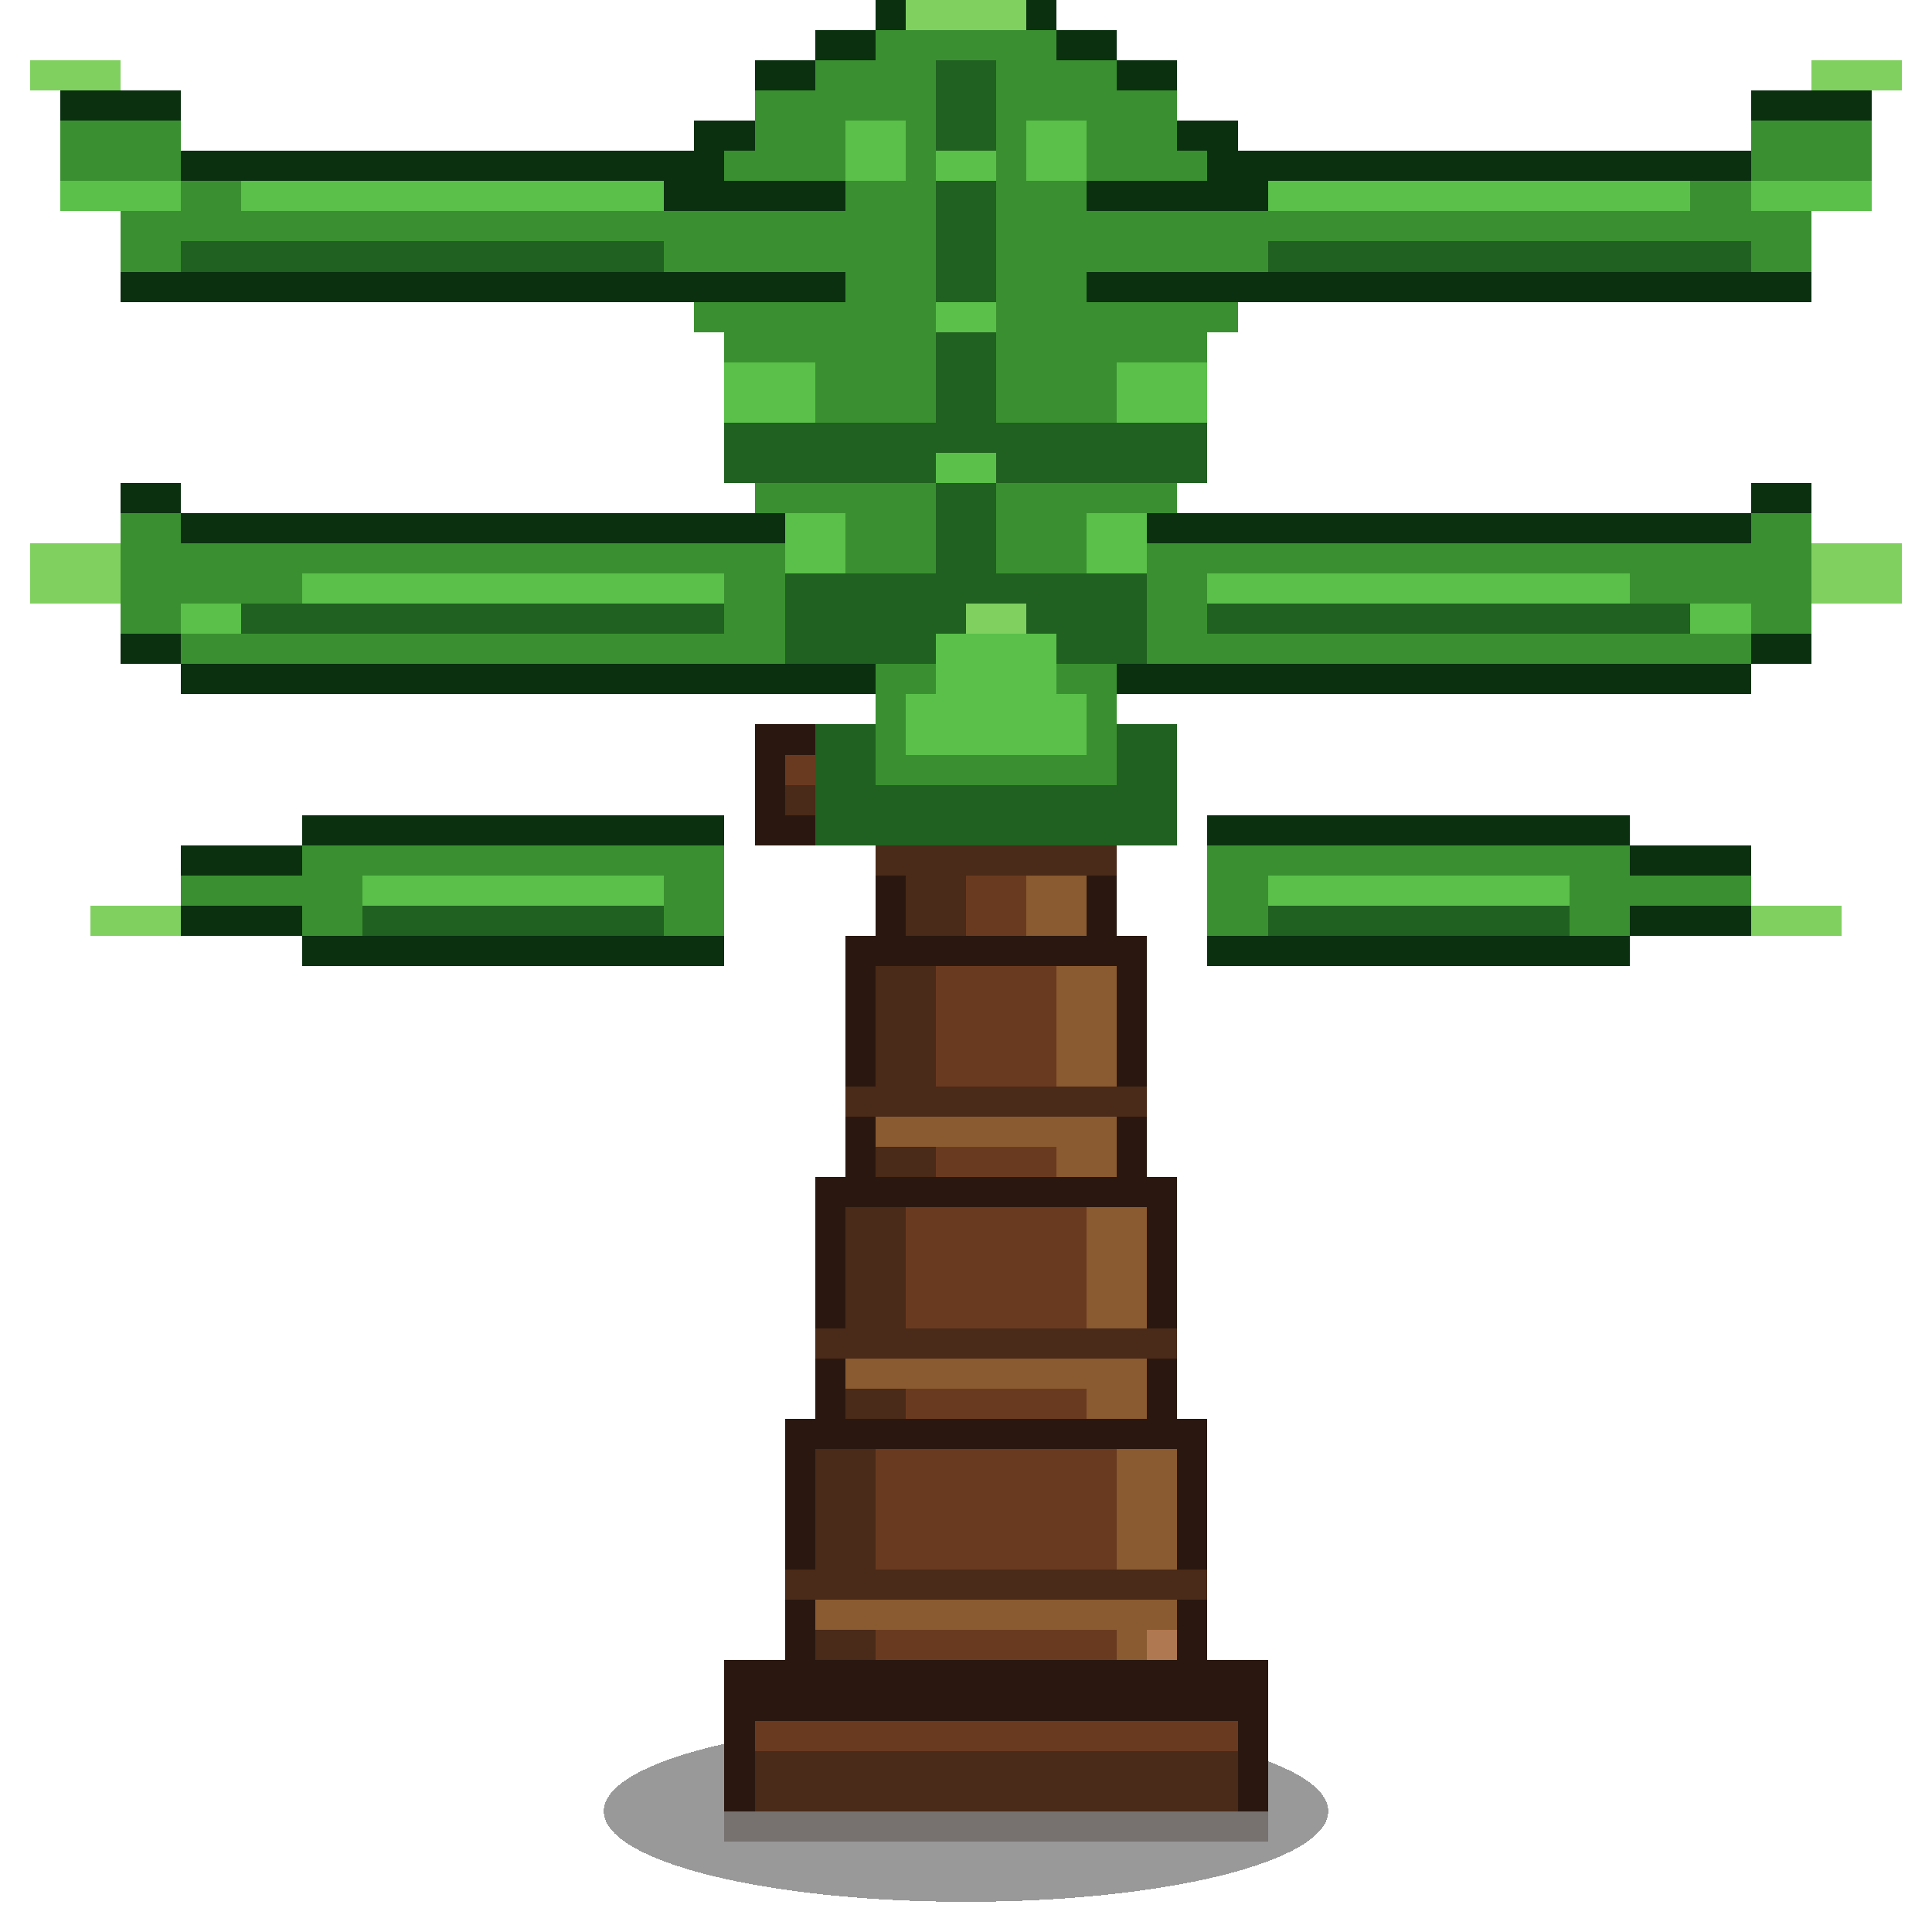
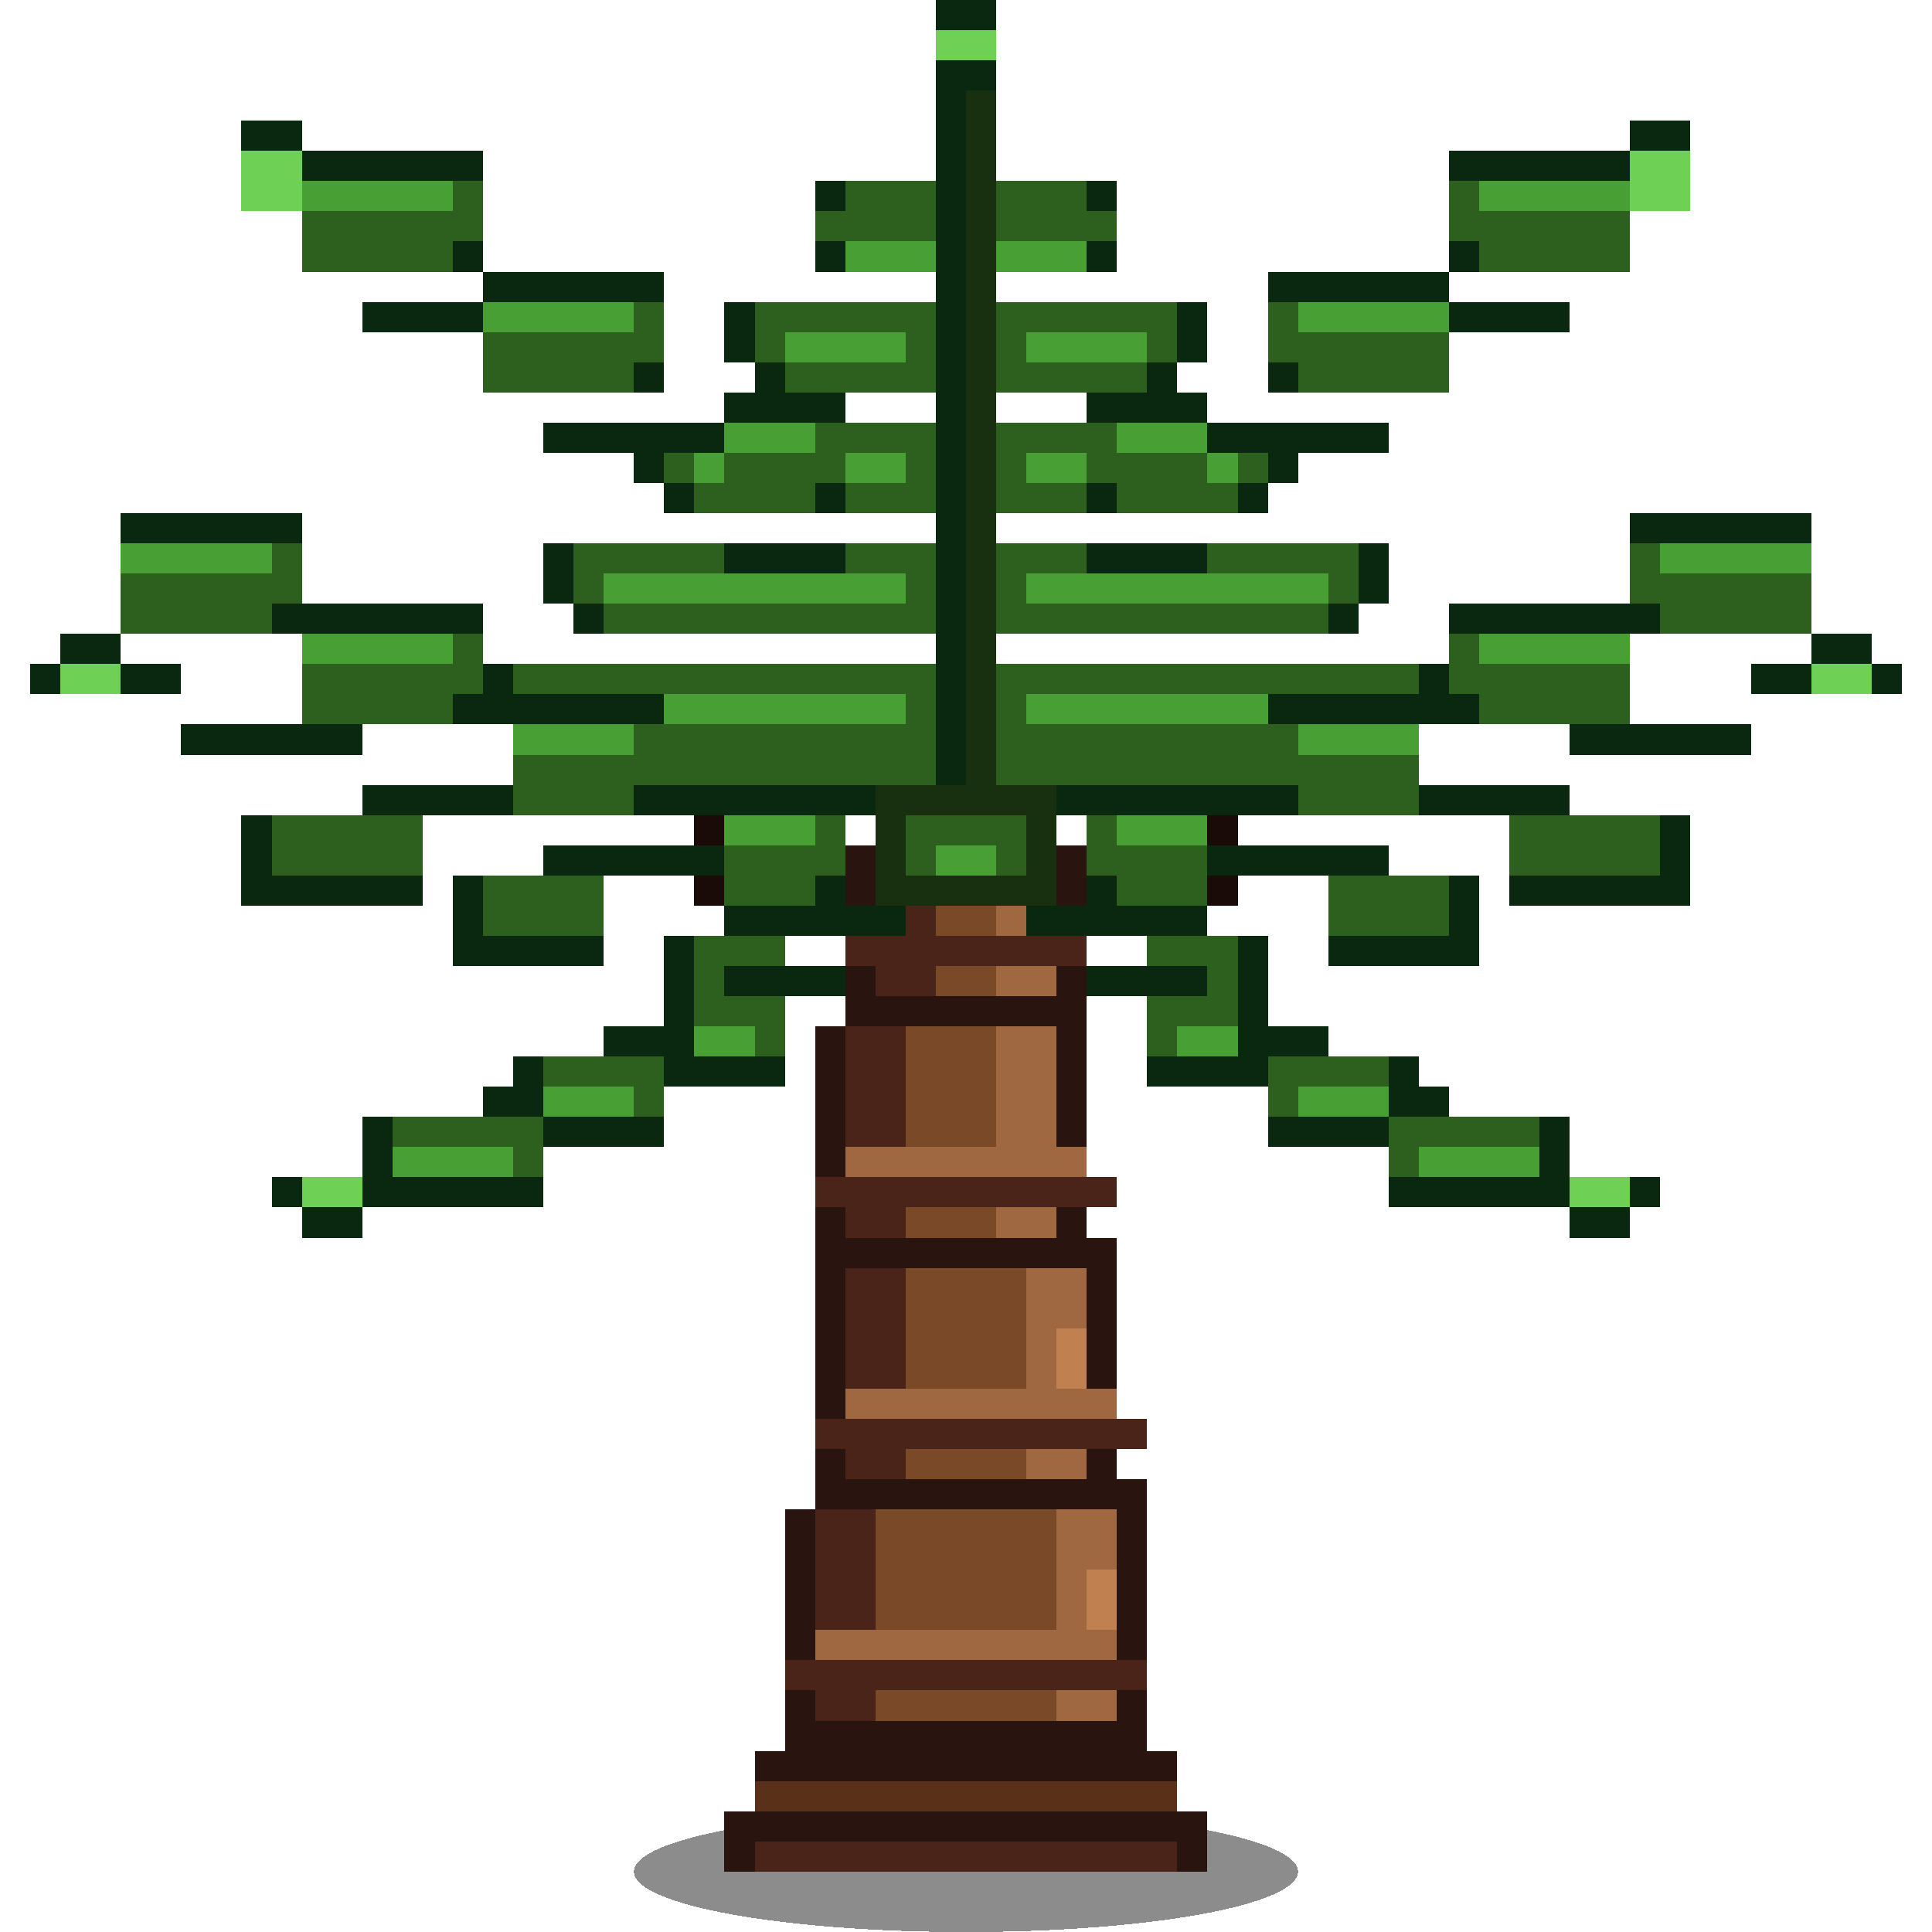
<svg xmlns="http://www.w3.org/2000/svg" viewBox="0 0 64 64" width="64" height="64" shape-rendering="crispEdges">
-   <ellipse cx="32" cy="60" rx="12" ry="3" fill="#000000" fill-opacity="0.4" />
-   <rect x="24" y="58" width="18" height="3" fill="#2a1810" fill-opacity="0.3" />
-   <rect x="24" y="56" width="18" height="4" fill="#4a2a18" />
-   <rect x="24" y="56" width="18" height="1" fill="#2a1810" />
-   <rect x="24" y="56" width="1" height="4" fill="#2a1810" />
-   <rect x="41" y="56" width="1" height="4" fill="#2a1810" />
-   <rect x="25" y="57" width="16" height="1" fill="#6a3a20" />
-   <rect x="26" y="48" width="14" height="8" fill="#6a3a20" />
-   <rect x="27" y="40" width="12" height="8" fill="#6a3a20" />
-   <rect x="28" y="32" width="10" height="8" fill="#6a3a20" />
-   <rect x="29" y="26" width="8" height="6" fill="#6a3a20" />
-   <rect x="26" y="48" width="1" height="8" fill="#2a1810" />
-   <rect x="39" y="48" width="1" height="8" fill="#2a1810" />
-   <rect x="27" y="40" width="1" height="8" fill="#2a1810" />
-   <rect x="38" y="40" width="1" height="8" fill="#2a1810" />
-   <rect x="28" y="32" width="1" height="8" fill="#2a1810" />
-   <rect x="37" y="32" width="1" height="8" fill="#2a1810" />
-   <rect x="29" y="26" width="1" height="6" fill="#2a1810" />
-   <rect x="36" y="26" width="1" height="6" fill="#2a1810" />
-   <rect x="37" y="48" width="2" height="8" fill="#8a5a30" />
-   <rect x="36" y="40" width="2" height="8" fill="#8a5a30" />
-   <rect x="35" y="32" width="2" height="8" fill="#8a5a30" />
-   <rect x="34" y="26" width="2" height="6" fill="#8a5a30" />
-   <rect x="38" y="52" width="1" height="3" fill="#b07850" />
-   <rect x="27" y="48" width="2" height="8" fill="#4a2a18" />
-   <rect x="28" y="40" width="2" height="8" fill="#4a2a18" />
-   <rect x="29" y="32" width="2" height="8" fill="#4a2a18" />
-   <rect x="30" y="26" width="2" height="6" fill="#4a2a18" />
-   <rect x="24" y="55" width="18" height="1" fill="#2a1810" />
-   <rect x="26" y="47" width="14" height="1" fill="#2a1810" />
-   <rect x="27" y="39" width="12" height="1" fill="#2a1810" />
-   <rect x="28" y="31" width="10" height="1" fill="#2a1810" />
-   <rect x="26" y="52" width="14" height="1" fill="#4a2a18" />
-   <rect x="27" y="44" width="12" height="1" fill="#4a2a18" />
-   <rect x="28" y="36" width="10" height="1" fill="#4a2a18" />
-   <rect x="29" y="28" width="8" height="1" fill="#4a2a18" />
-   <rect x="27" y="53" width="12" height="1" fill="#8a5a30" />
-   <rect x="28" y="45" width="10" height="1" fill="#8a5a30" />
-   <rect x="29" y="37" width="8" height="1" fill="#8a5a30" />
-   <rect x="30" y="22" width="4" height="4" fill="#4a2a18" />
-   <rect x="30" y="22" width="4" height="1" fill="#2a1810" />
-   <rect x="30" y="22" width="1" height="4" fill="#2a1810" />
-   <rect x="33" y="22" width="1" height="4" fill="#2a1810" />
-   <rect x="30" y="25" width="4" height="1" fill="#2a1810" />
-   <rect x="31" y="23" width="2" height="1" fill="#6a3a20" />
-   <rect x="25" y="24" width="4" height="4" fill="#4a2a18" />
-   <rect x="25" y="24" width="4" height="1" fill="#2a1810" />
-   <rect x="25" y="24" width="1" height="4" fill="#2a1810" />
-   <rect x="28" y="24" width="1" height="4" fill="#2a1810" />
-   <rect x="25" y="27" width="4" height="1" fill="#2a1810" />
-   <rect x="26" y="25" width="2" height="1" fill="#6a3a20" />
-   <rect x="35" y="24" width="4" height="4" fill="#4a2a18" />
-   <rect x="35" y="24" width="4" height="1" fill="#2a1810" />
-   <rect x="35" y="24" width="1" height="4" fill="#2a1810" />
-   <rect x="38" y="24" width="1" height="4" fill="#2a1810" />
-   <rect x="35" y="27" width="4" height="1" fill="#2a1810" />
-   <rect x="36" y="25" width="2" height="1" fill="#6a3a20" />
-   <rect x="29" y="0" width="6" height="1" fill="#0a3010" />
-   <rect x="27" y="1" width="10" height="1" fill="#0a3010" />
-   <rect x="25" y="2" width="14" height="1" fill="#0a3010" />
-   <rect x="23" y="4" width="18" height="1" fill="#0a3010" />
-   <rect x="25" y="22" width="14" height="1" fill="#0a3010" />
-   <rect x="29" y="1" width="6" height="1" fill="#3a9030" />
-   <rect x="27" y="2" width="10" height="2" fill="#3a9030" />
-   <rect x="25" y="3" width="14" height="3" fill="#3a9030" />
-   <rect x="23" y="5" width="18" height="6" fill="#3a9030" />
-   <rect x="24" y="11" width="16" height="5" fill="#3a9030" />
-   <rect x="25" y="16" width="14" height="6" fill="#3a9030" />
-   <rect x="24" y="14" width="16" height="2" fill="#206020" />
-   <rect x="25" y="19" width="14" height="3" fill="#206020" />
-   <rect x="31" y="2" width="2" height="20" fill="#206020" />
-   <rect x="31" y="5" width="2" height="1" fill="#5ac04a" />
-   <rect x="31" y="10" width="2" height="1" fill="#5ac04a" />
-   <rect x="31" y="15" width="2" height="1" fill="#5ac04a" />
-   <rect x="28" y="4" width="2" height="2" fill="#5ac04a" />
-   <rect x="34" y="4" width="2" height="2" fill="#5ac04a" />
-   <rect x="25" y="7" width="3" height="2" fill="#5ac04a" />
-   <rect x="36" y="7" width="3" height="2" fill="#5ac04a" />
-   <rect x="24" y="12" width="3" height="2" fill="#5ac04a" />
-   <rect x="37" y="12" width="3" height="2" fill="#5ac04a" />
-   <rect x="25" y="17" width="3" height="2" fill="#5ac04a" />
-   <rect x="36" y="17" width="3" height="2" fill="#5ac04a" />
-   <rect x="30" y="0" width="4" height="1" fill="#80d060" />
-   <rect x="40" y="6" width="20" height="3" fill="#3a9030" />
-   <rect x="40" y="5" width="20" height="1" fill="#0a3010" />
-   <rect x="40" y="9" width="20" height="1" fill="#0a3010" />
-   <rect x="40" y="8" width="18" height="1" fill="#206020" />
-   <rect x="42" y="6" width="14" height="1" fill="#5ac04a" />
-   <rect x="58" y="4" width="4" height="2" fill="#3a9030" />
-   <rect x="58" y="3" width="4" height="1" fill="#0a3010" />
-   <rect x="58" y="6" width="4" height="1" fill="#5ac04a" />
-   <rect x="60" y="2" width="3" height="1" fill="#80d060" />
-   <rect x="36" y="7" width="6" height="2" fill="#3a9030" />
-   <rect x="36" y="6" width="6" height="1" fill="#0a3010" />
-   <rect x="36" y="9" width="6" height="1" fill="#0a3010" />
-   <rect x="4" y="6" width="20" height="3" fill="#3a9030" />
-   <rect x="4" y="5" width="20" height="1" fill="#0a3010" />
-   <rect x="4" y="9" width="20" height="1" fill="#0a3010" />
-   <rect x="6" y="8" width="18" height="1" fill="#206020" />
-   <rect x="8" y="6" width="14" height="1" fill="#5ac04a" />
-   <rect x="2" y="4" width="4" height="2" fill="#3a9030" />
-   <rect x="2" y="3" width="4" height="1" fill="#0a3010" />
-   <rect x="2" y="6" width="4" height="1" fill="#5ac04a" />
-   <rect x="1" y="2" width="3" height="1" fill="#80d060" />
-   <rect x="22" y="7" width="6" height="2" fill="#3a9030" />
-   <rect x="22" y="6" width="6" height="1" fill="#0a3010" />
-   <rect x="22" y="9" width="6" height="1" fill="#0a3010" />
-   <rect x="38" y="18" width="20" height="4" fill="#3a9030" />
-   <rect x="38" y="17" width="20" height="1" fill="#0a3010" />
-   <rect x="38" y="22" width="20" height="1" fill="#0a3010" />
-   <rect x="40" y="20" width="16" height="1" fill="#206020" />
-   <rect x="40" y="19" width="14" height="1" fill="#5ac04a" />
-   <rect x="56" y="20" width="4" height="1" fill="#5ac04a" />
-   <rect x="58" y="17" width="2" height="4" fill="#3a9030" />
-   <rect x="58" y="16" width="2" height="1" fill="#0a3010" />
-   <rect x="58" y="21" width="2" height="1" fill="#0a3010" />
-   <rect x="60" y="18" width="3" height="2" fill="#80d060" />
-   <rect x="6" y="18" width="20" height="4" fill="#3a9030" />
-   <rect x="6" y="17" width="20" height="1" fill="#0a3010" />
-   <rect x="6" y="22" width="20" height="1" fill="#0a3010" />
-   <rect x="8" y="20" width="16" height="1" fill="#206020" />
-   <rect x="10" y="19" width="14" height="1" fill="#5ac04a" />
-   <rect x="4" y="20" width="4" height="1" fill="#5ac04a" />
-   <rect x="4" y="17" width="2" height="4" fill="#3a9030" />
-   <rect x="4" y="16" width="2" height="1" fill="#0a3010" />
-   <rect x="4" y="21" width="2" height="1" fill="#0a3010" />
-   <rect x="1" y="18" width="3" height="2" fill="#80d060" />
-   <rect x="40" y="28" width="14" height="3" fill="#3a9030" />
-   <rect x="40" y="27" width="14" height="1" fill="#0a3010" />
-   <rect x="40" y="31" width="14" height="1" fill="#0a3010" />
-   <rect x="42" y="30" width="10" height="1" fill="#206020" />
-   <rect x="42" y="29" width="10" height="1" fill="#5ac04a" />
-   <rect x="54" y="29" width="4" height="1" fill="#3a9030" />
-   <rect x="54" y="28" width="4" height="1" fill="#0a3010" />
-   <rect x="54" y="30" width="4" height="1" fill="#0a3010" />
-   <rect x="58" y="30" width="3" height="1" fill="#80d060" />
-   <rect x="10" y="28" width="14" height="3" fill="#3a9030" />
-   <rect x="10" y="27" width="14" height="1" fill="#0a3010" />
-   <rect x="10" y="31" width="14" height="1" fill="#0a3010" />
-   <rect x="12" y="30" width="10" height="1" fill="#206020" />
-   <rect x="12" y="29" width="10" height="1" fill="#5ac04a" />
-   <rect x="6" y="29" width="4" height="1" fill="#3a9030" />
-   <rect x="6" y="28" width="4" height="1" fill="#0a3010" />
-   <rect x="6" y="30" width="4" height="1" fill="#0a3010" />
-   <rect x="3" y="30" width="3" height="1" fill="#80d060" />
-   <rect x="27" y="24" width="12" height="4" fill="#206020" />
-   <rect x="29" y="22" width="8" height="4" fill="#3a9030" />
-   <rect x="30" y="23" width="6" height="2" fill="#5ac04a" />
-   <rect x="31" y="21" width="4" height="2" fill="#5ac04a" />
-   <rect x="32" y="20" width="2" height="1" fill="#80d060" />
+   <ellipse cx="32" cy="62" rx="11" ry="2" fill="#000000" fill-opacity="0.45" />
+   <rect x="25" y="58" width="14" height="4" fill="#5a3018" />
+   <rect x="24" y="60" width="16" height="2" fill="#4a2418" />
+   <rect x="25" y="58" width="14" height="1" fill="#2a1410" />
+   <rect x="24" y="60" width="16" height="1" fill="#2a1410" />
+   <rect x="24" y="60" width="1" height="2" fill="#2a1410" />
+   <rect x="39" y="60" width="1" height="2" fill="#2a1410" />
+   <rect x="26" y="50" width="12" height="8" fill="#7a4a28" />
+   <rect x="27" y="42" width="10" height="8" fill="#7a4a28" />
+   <rect x="27" y="34" width="9" height="8" fill="#7a4a28" />
+   <rect x="28" y="28" width="8" height="6" fill="#7a4a28" />
+   <rect x="26" y="50" width="1" height="8" fill="#2a1410" />
+   <rect x="37" y="50" width="1" height="8" fill="#2a1410" />
+   <rect x="27" y="42" width="1" height="8" fill="#2a1410" />
+   <rect x="36" y="42" width="1" height="8" fill="#2a1410" />
+   <rect x="27" y="34" width="1" height="8" fill="#2a1410" />
+   <rect x="35" y="34" width="1" height="8" fill="#2a1410" />
+   <rect x="28" y="28" width="1" height="6" fill="#2a1410" />
+   <rect x="35" y="28" width="1" height="6" fill="#2a1410" />
+   <rect x="35" y="50" width="2" height="8" fill="#a06840" />
+   <rect x="34" y="42" width="2" height="8" fill="#a06840" />
+   <rect x="33" y="34" width="2" height="8" fill="#a06840" />
+   <rect x="33" y="28" width="2" height="6" fill="#a06840" />
+   <rect x="36" y="52" width="1" height="4" fill="#c08050" />
+   <rect x="35" y="44" width="1" height="4" fill="#c08050" />
+   <rect x="27" y="50" width="2" height="8" fill="#4a2418" />
+   <rect x="28" y="42" width="2" height="8" fill="#4a2418" />
+   <rect x="28" y="34" width="2" height="8" fill="#4a2418" />
+   <rect x="29" y="28" width="2" height="6" fill="#4a2418" />
+   <rect x="26" y="57" width="12" height="1" fill="#2a1410" />
+   <rect x="27" y="49" width="11" height="1" fill="#2a1410" />
+   <rect x="27" y="41" width="10" height="1" fill="#2a1410" />
+   <rect x="28" y="33" width="8" height="1" fill="#2a1410" />
+   <rect x="26" y="55" width="12" height="1" fill="#4a2418" />
+   <rect x="27" y="47" width="11" height="1" fill="#4a2418" />
+   <rect x="27" y="39" width="10" height="1" fill="#4a2418" />
+   <rect x="28" y="31" width="8" height="1" fill="#4a2418" />
+   <rect x="27" y="54" width="10" height="1" fill="#a06840" />
+   <rect x="28" y="46" width="9" height="1" fill="#a06840" />
+   <rect x="28" y="38" width="8" height="1" fill="#a06840" />
+   <rect x="23" y="26" width="4" height="4" fill="#3a1f10" />
+   <rect x="23" y="26" width="4" height="1" fill="#1a0a08" />
+   <rect x="23" y="26" width="1" height="4" fill="#1a0a08" />
+   <rect x="26" y="26" width="1" height="4" fill="#1a0a08" />
+   <rect x="23" y="29" width="4" height="1" fill="#1a0a08" />
+   <rect x="24" y="27" width="2" height="1" fill="#6a3a20" />
+   <rect x="24" y="27" width="1" height="1" fill="#8a5a30" />
+   <rect x="37" y="26" width="4" height="4" fill="#3a1f10" />
+   <rect x="37" y="26" width="4" height="1" fill="#1a0a08" />
+   <rect x="37" y="26" width="1" height="4" fill="#1a0a08" />
+   <rect x="40" y="26" width="1" height="4" fill="#1a0a08" />
+   <rect x="37" y="29" width="4" height="1" fill="#1a0a08" />
+   <rect x="38" y="27" width="2" height="1" fill="#6a3a20" />
+   <rect x="38" y="27" width="1" height="1" fill="#8a5a30" />
+   <rect x="28" y="22" width="4" height="4" fill="#3a1f10" />
+   <rect x="28" y="22" width="4" height="1" fill="#1a0a08" />
+   <rect x="28" y="22" width="1" height="4" fill="#1a0a08" />
+   <rect x="31" y="22" width="1" height="4" fill="#1a0a08" />
+   <rect x="28" y="25" width="4" height="1" fill="#1a0a08" />
+   <rect x="29" y="23" width="2" height="1" fill="#6a3a20" />
+   <rect x="29" y="23" width="1" height="1" fill="#8a5a30" />
+   <rect x="32" y="22" width="4" height="4" fill="#3a1f10" />
+   <rect x="32" y="22" width="4" height="1" fill="#1a0a08" />
+   <rect x="32" y="22" width="1" height="4" fill="#1a0a08" />
+   <rect x="35" y="22" width="1" height="4" fill="#1a0a08" />
+   <rect x="32" y="25" width="4" height="1" fill="#1a0a08" />
+   <rect x="33" y="23" width="2" height="1" fill="#6a3a20" />
+   <rect x="33" y="23" width="1" height="1" fill="#8a5a30" />
+   <rect x="31" y="2" width="2" height="26" fill="#2d5f1e" />
+   <rect x="31" y="2" width="1" height="26" fill="#0a2810" />
+   <rect x="32" y="2" width="1" height="26" fill="#183010" />
+   <rect x="31" y="2" width="2" height="1" fill="#0a2810" />
+   <rect x="28" y="6" width="3" height="1" fill="#2d5f1e" />
+   <rect x="27" y="7" width="4" height="2" fill="#2d5f1e" />
+   <rect x="28" y="8" width="3" height="1" fill="#48a035" />
+   <rect x="27" y="8" width="1" height="1" fill="#0a2810" />
+   <rect x="27" y="6" width="1" height="1" fill="#0a2810" />
+   <rect x="25" y="10" width="6" height="2" fill="#2d5f1e" />
+   <rect x="26" y="12" width="5" height="1" fill="#2d5f1e" />
+   <rect x="26" y="11" width="4" height="1" fill="#48a035" />
+   <rect x="24" y="10" width="1" height="2" fill="#0a2810" />
+   <rect x="25" y="12" width="1" height="1" fill="#0a2810" />
+   <rect x="22" y="14" width="9" height="2" fill="#2d5f1e" />
+   <rect x="23" y="16" width="8" height="1" fill="#2d5f1e" />
+   <rect x="23" y="15" width="7" height="1" fill="#48a035" />
+   <rect x="21" y="14" width="1" height="2" fill="#0a2810" />
+   <rect x="22" y="16" width="1" height="1" fill="#0a2810" />
+   <rect x="19" y="18" width="12" height="2" fill="#2d5f1e" />
+   <rect x="20" y="20" width="11" height="1" fill="#2d5f1e" />
+   <rect x="20" y="19" width="10" height="1" fill="#48a035" />
+   <rect x="18" y="18" width="1" height="2" fill="#0a2810" />
+   <rect x="19" y="20" width="1" height="1" fill="#0a2810" />
+   <rect x="17" y="22" width="14" height="2" fill="#2d5f1e" />
+   <rect x="18" y="24" width="13" height="2" fill="#2d5f1e" />
+   <rect x="18" y="23" width="12" height="1" fill="#48a035" />
+   <rect x="16" y="22" width="1" height="2" fill="#0a2810" />
+   <rect x="17" y="26" width="13" height="1" fill="#0a2810" />
+   <rect x="17" y="24" width="1" height="2" fill="#0a2810" />
+   <rect x="33" y="6" width="3" height="1" fill="#2d5f1e" />
+   <rect x="33" y="7" width="4" height="2" fill="#2d5f1e" />
+   <rect x="33" y="8" width="3" height="1" fill="#48a035" />
+   <rect x="36" y="8" width="1" height="1" fill="#0a2810" />
+   <rect x="36" y="6" width="1" height="1" fill="#0a2810" />
+   <rect x="33" y="10" width="6" height="2" fill="#2d5f1e" />
+   <rect x="33" y="12" width="5" height="1" fill="#2d5f1e" />
+   <rect x="34" y="11" width="4" height="1" fill="#48a035" />
+   <rect x="39" y="10" width="1" height="2" fill="#0a2810" />
+   <rect x="38" y="12" width="1" height="1" fill="#0a2810" />
+   <rect x="33" y="14" width="9" height="2" fill="#2d5f1e" />
+   <rect x="33" y="16" width="8" height="1" fill="#2d5f1e" />
+   <rect x="34" y="15" width="7" height="1" fill="#48a035" />
+   <rect x="42" y="14" width="1" height="2" fill="#0a2810" />
+   <rect x="41" y="16" width="1" height="1" fill="#0a2810" />
+   <rect x="33" y="18" width="12" height="2" fill="#2d5f1e" />
+   <rect x="33" y="20" width="11" height="1" fill="#2d5f1e" />
+   <rect x="34" y="19" width="10" height="1" fill="#48a035" />
+   <rect x="45" y="18" width="1" height="2" fill="#0a2810" />
+   <rect x="44" y="20" width="1" height="1" fill="#0a2810" />
+   <rect x="33" y="22" width="14" height="2" fill="#2d5f1e" />
+   <rect x="33" y="24" width="13" height="2" fill="#2d5f1e" />
+   <rect x="34" y="23" width="12" height="1" fill="#48a035" />
+   <rect x="47" y="22" width="1" height="2" fill="#0a2810" />
+   <rect x="46" y="24" width="1" height="2" fill="#0a2810" />
+   <rect x="33" y="26" width="13" height="1" fill="#0a2810" />
+   <rect x="31" y="0" width="2" height="2" fill="#6ed055" />
+   <rect x="31" y="0" width="2" height="1" fill="#0a2810" />
+   <rect x="34" y="30" width="6" height="1" fill="#0a2810" />
+   <rect x="40" y="28" width="6" height="1" fill="#0a2810" />
+   <rect x="46" y="26" width="6" height="1" fill="#0a2810" />
+   <rect x="52" y="24" width="6" height="1" fill="#0a2810" />
+   <rect x="58" y="22" width="4" height="1" fill="#0a2810" />
+   <rect x="36" y="26" width="4" height="4" fill="#2d5f1e" />
+   <rect x="36" y="26" width="4" height="1" fill="#0a2810" />
+   <rect x="36" y="29" width="1" height="1" fill="#0a2810" />
+   <rect x="37" y="27" width="3" height="1" fill="#48a035" />
+   <rect x="42" y="23" width="5" height="4" fill="#2d5f1e" />
+   <rect x="42" y="23" width="5" height="1" fill="#0a2810" />
+   <rect x="42" y="26" width="1" height="1" fill="#0a2810" />
+   <rect x="43" y="24" width="4" height="1" fill="#48a035" />
+   <rect x="48" y="20" width="6" height="4" fill="#2d5f1e" />
+   <rect x="48" y="20" width="6" height="1" fill="#0a2810" />
+   <rect x="48" y="23" width="1" height="1" fill="#0a2810" />
+   <rect x="49" y="21" width="5" height="1" fill="#48a035" />
+   <rect x="54" y="17" width="6" height="4" fill="#2d5f1e" />
+   <rect x="54" y="17" width="6" height="1" fill="#0a2810" />
+   <rect x="54" y="20" width="1" height="1" fill="#0a2810" />
+   <rect x="55" y="18" width="5" height="1" fill="#48a035" />
+   <rect x="38" y="31" width="4" height="3" fill="#2d5f1e" />
+   <rect x="38" y="33" width="4" height="1" fill="#0a2810" />
+   <rect x="41" y="31" width="1" height="3" fill="#0a2810" />
+   <rect x="44" y="29" width="5" height="3" fill="#2d5f1e" />
+   <rect x="44" y="31" width="5" height="1" fill="#0a2810" />
+   <rect x="48" y="29" width="1" height="3" fill="#0a2810" />
+   <rect x="50" y="27" width="6" height="3" fill="#2d5f1e" />
+   <rect x="50" y="29" width="6" height="1" fill="#0a2810" />
+   <rect x="55" y="27" width="1" height="3" fill="#0a2810" />
+   <rect x="60" y="21" width="2" height="2" fill="#6ed055" />
+   <rect x="60" y="21" width="2" height="1" fill="#0a2810" />
+   <rect x="62" y="22" width="1" height="1" fill="#0a2810" />
+   <rect x="24" y="30" width="6" height="1" fill="#0a2810" />
+   <rect x="18" y="28" width="6" height="1" fill="#0a2810" />
+   <rect x="12" y="26" width="6" height="1" fill="#0a2810" />
+   <rect x="6" y="24" width="6" height="1" fill="#0a2810" />
+   <rect x="2" y="22" width="4" height="1" fill="#0a2810" />
+   <rect x="24" y="26" width="4" height="4" fill="#2d5f1e" />
+   <rect x="24" y="26" width="4" height="1" fill="#0a2810" />
+   <rect x="27" y="29" width="1" height="1" fill="#0a2810" />
+   <rect x="24" y="27" width="3" height="1" fill="#48a035" />
+   <rect x="17" y="23" width="5" height="4" fill="#2d5f1e" />
+   <rect x="17" y="23" width="5" height="1" fill="#0a2810" />
+   <rect x="21" y="26" width="1" height="1" fill="#0a2810" />
+   <rect x="17" y="24" width="4" height="1" fill="#48a035" />
+   <rect x="10" y="20" width="6" height="4" fill="#2d5f1e" />
+   <rect x="10" y="20" width="6" height="1" fill="#0a2810" />
+   <rect x="15" y="23" width="1" height="1" fill="#0a2810" />
+   <rect x="10" y="21" width="5" height="1" fill="#48a035" />
+   <rect x="4" y="17" width="6" height="4" fill="#2d5f1e" />
+   <rect x="4" y="17" width="6" height="1" fill="#0a2810" />
+   <rect x="9" y="20" width="1" height="1" fill="#0a2810" />
+   <rect x="4" y="18" width="5" height="1" fill="#48a035" />
+   <rect x="22" y="31" width="4" height="3" fill="#2d5f1e" />
+   <rect x="22" y="33" width="4" height="1" fill="#0a2810" />
+   <rect x="22" y="31" width="1" height="3" fill="#0a2810" />
+   <rect x="15" y="29" width="5" height="3" fill="#2d5f1e" />
+   <rect x="15" y="31" width="5" height="1" fill="#0a2810" />
+   <rect x="15" y="29" width="1" height="3" fill="#0a2810" />
+   <rect x="8" y="27" width="6" height="3" fill="#2d5f1e" />
+   <rect x="8" y="29" width="6" height="1" fill="#0a2810" />
+   <rect x="8" y="27" width="1" height="3" fill="#0a2810" />
+   <rect x="2" y="21" width="2" height="2" fill="#6ed055" />
+   <rect x="2" y="21" width="2" height="1" fill="#0a2810" />
+   <rect x="1" y="22" width="1" height="1" fill="#0a2810" />
+   <rect x="36" y="32" width="4" height="1" fill="#0a2810" />
+   <rect x="40" y="34" width="4" height="1" fill="#0a2810" />
+   <rect x="44" y="36" width="4" height="1" fill="#0a2810" />
+   <rect x="48" y="38" width="4" height="1" fill="#0a2810" />
+   <rect x="38" y="33" width="4" height="3" fill="#2d5f1e" />
+   <rect x="38" y="35" width="4" height="1" fill="#0a2810" />
+   <rect x="41" y="33" width="1" height="3" fill="#0a2810" />
+   <rect x="39" y="34" width="2" height="1" fill="#48a035" />
+   <rect x="42" y="35" width="5" height="3" fill="#2d5f1e" />
+   <rect x="42" y="37" width="5" height="1" fill="#0a2810" />
+   <rect x="46" y="35" width="1" height="3" fill="#0a2810" />
+   <rect x="43" y="36" width="3" height="1" fill="#48a035" />
+   <rect x="46" y="37" width="6" height="3" fill="#2d5f1e" />
+   <rect x="46" y="39" width="6" height="1" fill="#0a2810" />
+   <rect x="51" y="37" width="1" height="3" fill="#0a2810" />
+   <rect x="47" y="38" width="4" height="1" fill="#48a035" />
+   <rect x="52" y="39" width="2" height="2" fill="#6ed055" />
+   <rect x="52" y="40" width="2" height="1" fill="#0a2810" />
+   <rect x="54" y="39" width="1" height="1" fill="#0a2810" />
+   <rect x="24" y="32" width="4" height="1" fill="#0a2810" />
+   <rect x="20" y="34" width="4" height="1" fill="#0a2810" />
+   <rect x="16" y="36" width="4" height="1" fill="#0a2810" />
+   <rect x="12" y="38" width="4" height="1" fill="#0a2810" />
+   <rect x="22" y="33" width="4" height="3" fill="#2d5f1e" />
+   <rect x="22" y="35" width="4" height="1" fill="#0a2810" />
+   <rect x="22" y="33" width="1" height="3" fill="#0a2810" />
+   <rect x="23" y="34" width="2" height="1" fill="#48a035" />
+   <rect x="17" y="35" width="5" height="3" fill="#2d5f1e" />
+   <rect x="17" y="37" width="5" height="1" fill="#0a2810" />
+   <rect x="17" y="35" width="1" height="3" fill="#0a2810" />
+   <rect x="18" y="36" width="3" height="1" fill="#48a035" />
+   <rect x="12" y="37" width="6" height="3" fill="#2d5f1e" />
+   <rect x="12" y="39" width="6" height="1" fill="#0a2810" />
+   <rect x="12" y="37" width="1" height="3" fill="#0a2810" />
+   <rect x="13" y="38" width="4" height="1" fill="#48a035" />
+   <rect x="10" y="39" width="2" height="2" fill="#6ed055" />
+   <rect x="10" y="40" width="2" height="1" fill="#0a2810" />
+   <rect x="9" y="39" width="1" height="1" fill="#0a2810" />
+   <rect x="36" y="18" width="4" height="1" fill="#0a2810" />
+   <rect x="40" y="14" width="6" height="1" fill="#0a2810" />
+   <rect x="46" y="10" width="6" height="1" fill="#0a2810" />
+   <rect x="52" y="6" width="4" height="1" fill="#0a2810" />
+   <rect x="36" y="13" width="4" height="4" fill="#2d5f1e" />
+   <rect x="36" y="13" width="4" height="1" fill="#0a2810" />
+   <rect x="36" y="16" width="1" height="1" fill="#0a2810" />
+   <rect x="37" y="14" width="3" height="1" fill="#48a035" />
+   <rect x="42" y="9" width="6" height="4" fill="#2d5f1e" />
+   <rect x="42" y="9" width="6" height="1" fill="#0a2810" />
+   <rect x="42" y="12" width="1" height="1" fill="#0a2810" />
+   <rect x="43" y="10" width="5" height="1" fill="#48a035" />
+   <rect x="48" y="5" width="6" height="4" fill="#2d5f1e" />
+   <rect x="48" y="5" width="6" height="1" fill="#0a2810" />
+   <rect x="48" y="8" width="1" height="1" fill="#0a2810" />
+   <rect x="49" y="6" width="5" height="1" fill="#48a035" />
+   <rect x="54" y="5" width="2" height="2" fill="#6ed055" />
+   <rect x="54" y="4" width="2" height="1" fill="#0a2810" />
+   <rect x="24" y="18" width="4" height="1" fill="#0a2810" />
+   <rect x="18" y="14" width="6" height="1" fill="#0a2810" />
+   <rect x="12" y="10" width="6" height="1" fill="#0a2810" />
+   <rect x="8" y="6" width="4" height="1" fill="#0a2810" />
+   <rect x="24" y="13" width="4" height="4" fill="#2d5f1e" />
+   <rect x="24" y="13" width="4" height="1" fill="#0a2810" />
+   <rect x="27" y="16" width="1" height="1" fill="#0a2810" />
+   <rect x="24" y="14" width="3" height="1" fill="#48a035" />
+   <rect x="16" y="9" width="6" height="4" fill="#2d5f1e" />
+   <rect x="16" y="9" width="6" height="1" fill="#0a2810" />
+   <rect x="21" y="12" width="1" height="1" fill="#0a2810" />
+   <rect x="16" y="10" width="5" height="1" fill="#48a035" />
+   <rect x="10" y="5" width="6" height="4" fill="#2d5f1e" />
+   <rect x="10" y="5" width="6" height="1" fill="#0a2810" />
+   <rect x="15" y="8" width="1" height="1" fill="#0a2810" />
+   <rect x="10" y="6" width="5" height="1" fill="#48a035" />
+   <rect x="8" y="5" width="2" height="2" fill="#6ed055" />
+   <rect x="8" y="4" width="2" height="1" fill="#0a2810" />
+   <rect x="29" y="26" width="6" height="4" fill="#183010" />
+   <rect x="30" y="27" width="4" height="2" fill="#2d5f1e" />
+   <rect x="31" y="28" width="2" height="1" fill="#48a035" />
</svg>
